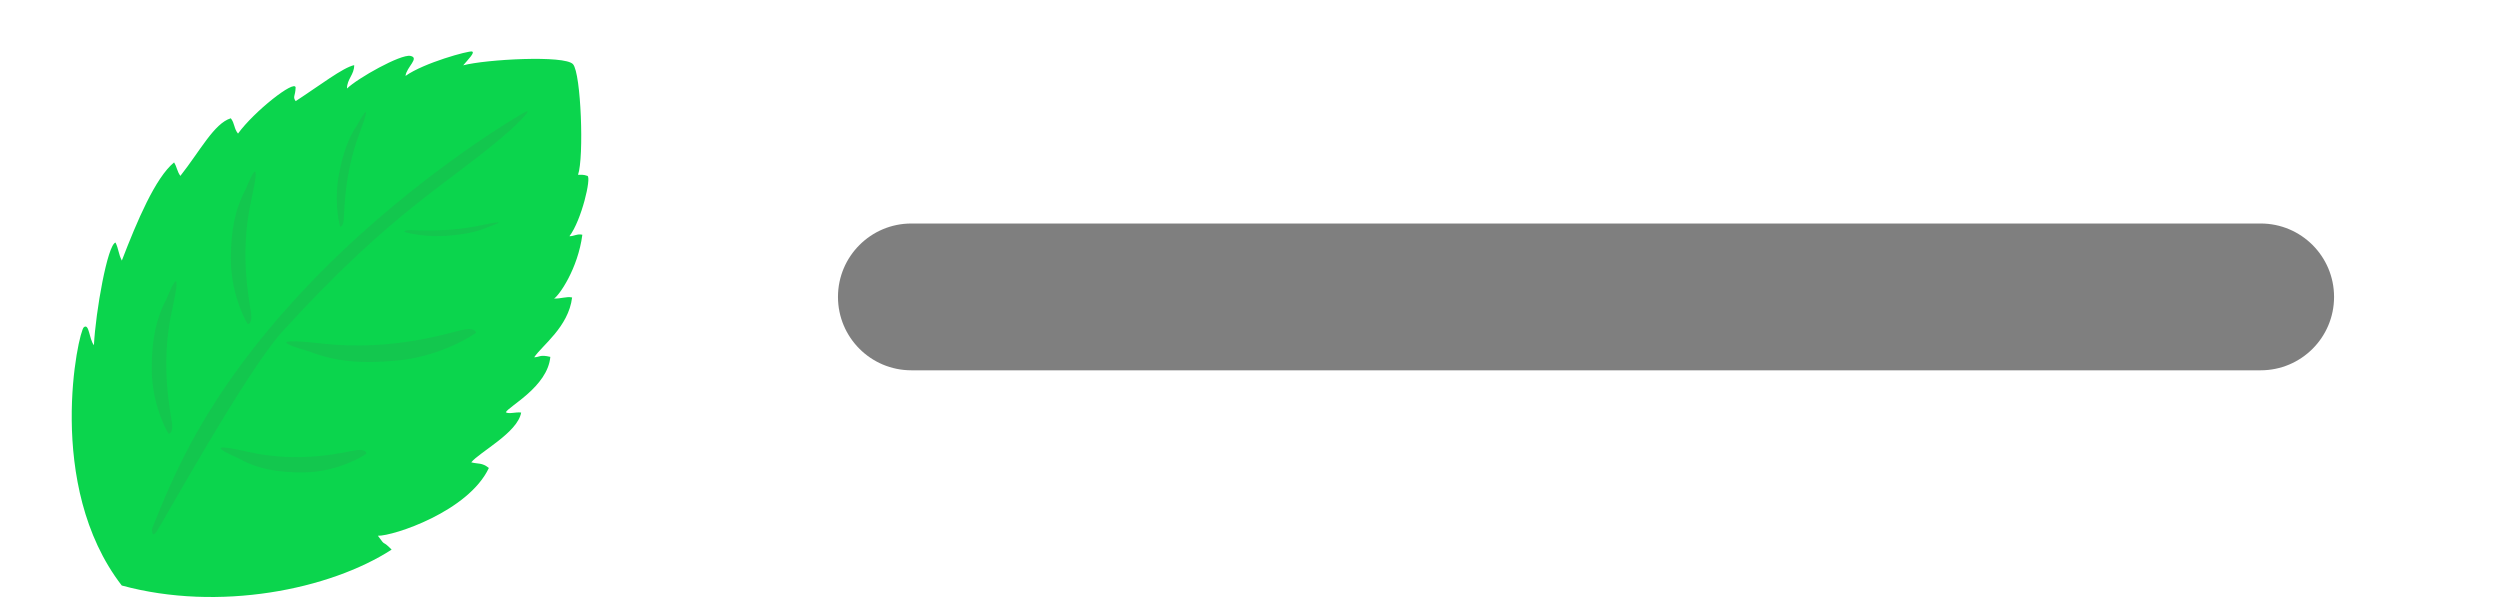
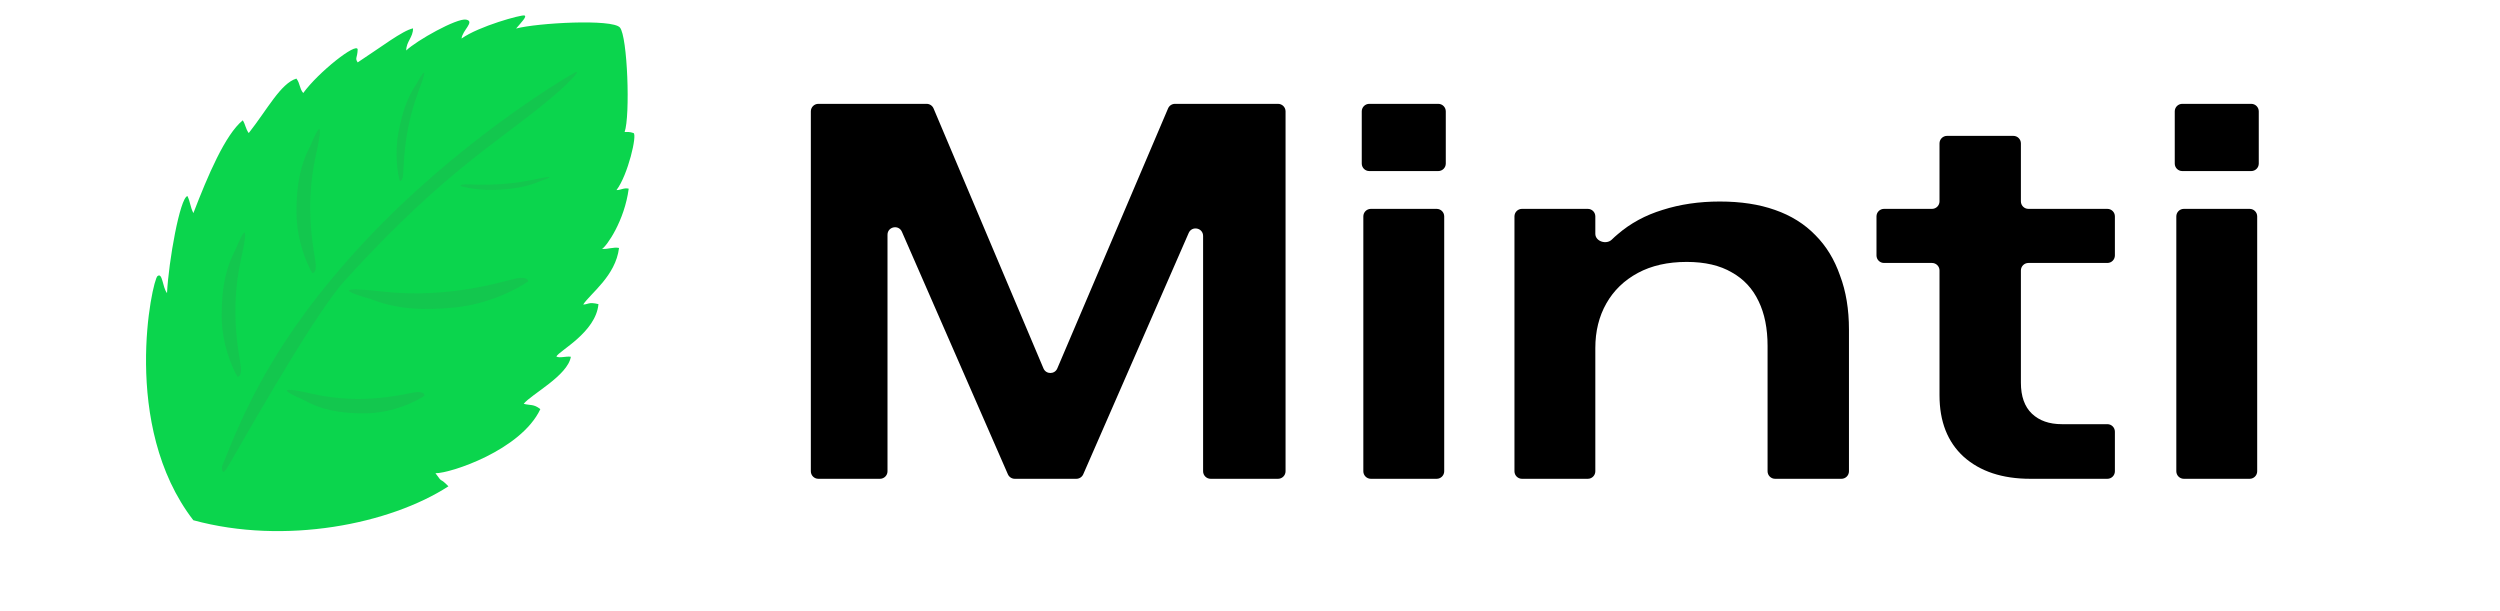
<svg xmlns="http://www.w3.org/2000/svg" preserveAspectRatio="none" overflow="visible" style="display: block;" width="145.867" height="35.604" viewBox="0 0 145.867 35.604" fill="none">
  <g id="Atom / Logo">
-     <g id="Graph">
-       <path id="Bg" d="M4.892 19.093C4.572 19.339 2.591 28.31 7.104 34.162C12.768 35.709 19.241 34.403 22.85 32.068C22.239 31.442 22.556 31.973 22.05 31.26C22.956 31.275 27.331 29.84 28.524 27.305C28.116 26.976 27.896 27.085 27.496 26.975C27.975 26.379 30.211 25.241 30.407 24.072C30.109 24.024 29.709 24.174 29.513 24.056C29.668 23.711 31.953 22.565 32.11 20.823C31.487 20.671 31.483 20.846 31.169 20.846C31.624 20.156 33.17 19.081 33.381 17.356C33.044 17.284 32.722 17.44 32.33 17.417C32.618 17.248 33.719 15.683 33.978 13.697C33.7 13.621 33.476 13.791 33.224 13.783C33.931 12.857 34.516 10.349 34.275 10.262C34.033 10.176 33.897 10.199 33.726 10.199C34.08 9.192 33.906 4.289 33.434 3.747C32.962 3.204 28.329 3.464 27.026 3.812C27.346 3.435 27.724 3.06 27.54 3.005C27.357 2.95 24.733 3.664 23.661 4.43C23.707 3.925 24.508 3.375 23.945 3.262C23.381 3.148 20.863 4.564 20.245 5.166C20.245 4.608 20.672 4.358 20.666 3.8C20 3.948 18.698 4.957 17.25 5.902C17.065 5.627 17.23 5.635 17.249 5.103C17.196 4.634 14.827 6.498 13.887 7.794C13.643 7.495 13.703 7.206 13.467 6.901C12.497 7.195 11.672 8.809 10.524 10.263C10.325 9.989 10.335 9.765 10.157 9.476C9.067 10.368 8.003 12.882 7.109 15.203C6.909 14.817 6.929 14.544 6.741 14.152C6.278 14.258 5.581 18.165 5.48 20.142C5.191 19.772 5.211 18.848 4.892 19.093Z" fill="#0BD54D" />
-       <g id="Vector">
-         <path d="M17.636 17.005C11.927 23.127 10.104 27.79 8.875 30.84C8.86 31.046 8.892 31.37 9.138 31.016C9.446 30.574 14.371 21.655 16.473 19.347C23.088 12.081 26.283 10.684 29.779 7.59C30.306 7.104 31.203 6.22 30.57 6.574C29.779 7.016 23.346 10.883 17.636 17.005Z" fill="#13C74E" />
-         <path d="M8.852 21.526C8.852 23.274 9.505 24.773 9.831 25.304C9.831 25.304 10.095 25.326 10.043 24.741C9.99 24.156 9.303 21.395 10.043 18.073C10.782 14.751 9.72 17.434 9.72 17.434C9.119 18.55 8.852 19.779 8.852 21.526Z" fill="#13C74E" />
-         <path d="M13.47 15.13C13.47 16.877 14.122 18.376 14.449 18.907C14.449 18.907 14.713 18.929 14.66 18.344C14.607 17.759 13.921 14.998 14.66 11.676C15.399 8.354 14.337 11.037 14.337 11.037C13.736 12.153 13.47 13.382 13.47 15.13Z" fill="#13C74E" />
-         <path d="M19.762 10.252C19.521 11.575 19.719 12.785 19.848 13.224C19.848 13.224 20.008 13.271 20.056 12.822C20.104 12.373 20.06 10.204 20.976 7.773C21.892 5.343 20.864 7.253 20.864 7.253C20.338 8.029 20.003 8.929 19.762 10.252Z" fill="#13C74E" />
-         <path d="M23.21 21.033C25.373 20.82 27.155 19.866 27.775 19.415C27.775 19.415 27.772 19.1 27.053 19.234C26.335 19.367 22.995 20.516 18.796 20.046C14.598 19.577 18.043 20.506 18.043 20.506C19.494 21.081 21.046 21.246 23.21 21.033Z" fill="#13C74E" />
-         <path d="M17.785 27.561C19.453 27.534 20.874 26.823 21.376 26.472C21.376 26.472 21.392 26.194 20.835 26.258C20.277 26.323 17.651 27.088 14.466 26.362C11.281 25.635 13.862 26.712 13.862 26.712C14.938 27.327 16.116 27.588 17.785 27.561Z" fill="#13C74E" />
-         <path d="M26.003 13.762C24.919 13.836 23.946 13.64 23.595 13.533C23.595 13.533 23.564 13.429 23.931 13.425C24.297 13.421 26.056 13.577 28.071 13.143C30.086 12.71 28.488 13.245 28.488 13.245C27.834 13.53 27.088 13.688 26.003 13.762Z" fill="#13C74E" />
+     <g id="Group 1">
+       <g id="Graph">
+         <path id="Bg" d="M9.188 16.11C8.886 16.343 7.014 24.822 11.28 30.354C16.634 31.816 22.752 30.582 26.164 28.375C25.586 27.783 25.887 28.285 25.408 27.611C26.264 27.625 30.4 26.268 31.527 23.872C31.142 23.561 30.934 23.665 30.556 23.561C31.008 22.997 33.122 21.921 33.308 20.816C33.026 20.771 32.648 20.913 32.462 20.801C32.609 20.476 34.769 19.392 34.918 17.745C34.329 17.601 34.324 17.767 34.027 17.767C34.458 17.114 35.919 16.098 36.119 14.468C35.8 14.399 35.496 14.548 35.125 14.525C35.397 14.366 36.438 12.886 36.683 11.009C36.42 10.938 36.208 11.098 35.97 11.091C36.639 10.216 37.191 7.845 36.963 7.763C36.735 7.681 36.607 7.703 36.445 7.703C36.779 6.751 36.615 2.116 36.169 1.604C35.723 1.091 31.343 1.336 30.112 1.665C30.413 1.308 30.771 0.954 30.597 0.902C30.424 0.85 27.944 1.525 26.93 2.249C26.974 1.772 27.731 1.252 27.198 1.145C26.666 1.038 24.285 2.376 23.702 2.945C23.702 2.418 24.105 2.182 24.099 1.654C23.47 1.793 22.239 2.747 20.87 3.641C20.695 3.381 20.852 3.389 20.869 2.886C20.819 2.442 18.58 4.204 17.692 5.429C17.461 5.147 17.517 4.873 17.294 4.585C16.378 4.863 15.597 6.389 14.513 7.764C14.324 7.504 14.334 7.292 14.165 7.019C13.135 7.863 12.129 10.239 11.284 12.433C11.095 12.068 11.114 11.81 10.937 11.439C10.499 11.539 9.84 15.233 9.745 17.102C9.472 16.752 9.49 15.878 9.188 16.11Z" fill="#0BD54D" />
+         <g id="Vector">
+           <path d="M21.235 14.136C15.839 19.923 14.116 24.331 12.953 27.214C12.939 27.409 12.97 27.715 13.202 27.381C13.493 26.963 18.149 18.532 20.135 16.35C26.389 9.482 29.409 8.161 32.714 5.237C33.212 4.777 34.059 3.942 33.461 4.276C32.714 4.694 26.632 8.349 21.235 14.136Z" fill="#13C74E" />
+           <path d="M12.932 18.41C12.932 20.062 13.549 21.479 13.857 21.981C13.857 21.981 14.107 22.002 14.057 21.449C14.007 20.896 13.358 18.286 14.057 15.146C14.756 12.005 13.752 14.542 13.752 14.542C13.184 15.597 12.932 16.759 12.932 18.41Z" fill="#13C74E" />
+           <path d="M17.297 12.363C17.297 14.015 17.914 15.432 18.222 15.934C18.222 15.934 18.472 15.955 18.422 15.402C18.372 14.849 17.723 12.239 18.422 9.099C19.12 5.958 18.116 8.495 18.116 8.495C17.548 9.55 17.297 10.712 17.297 12.363Z" fill="#13C74E" />
+           <path d="M23.245 7.753C23.017 9.003 23.204 10.147 23.326 10.562C23.326 10.562 23.477 10.607 23.523 10.182C23.568 9.758 23.526 7.707 24.392 5.41C25.258 3.112 24.287 4.918 24.287 4.918C23.789 5.652 23.473 6.502 23.245 7.753Z" fill="#13C74E" />
+           <path d="M26.504 17.944C28.549 17.743 30.233 16.84 30.819 16.414C30.819 16.414 30.816 16.116 30.137 16.243C29.458 16.369 26.301 17.455 22.332 17.011C18.363 16.567 21.62 17.446 21.62 17.446C22.991 17.989 24.459 18.145 26.504 17.944Z" fill="#13C74E" />
+           <path d="M21.376 24.114C22.953 24.089 24.296 23.417 24.77 23.085C24.77 23.085 24.786 22.822 24.259 22.883C23.731 22.944 21.249 23.668 18.239 22.981C15.228 22.294 17.668 23.311 17.668 23.311C18.684 23.893 19.798 24.14 21.376 24.114Z" fill="#13C74E" />
+           <path d="M29.145 11.07C28.119 11.14 27.199 10.955 26.868 10.854C26.868 10.854 26.839 10.756 27.185 10.752C27.532 10.749 29.194 10.896 31.099 10.486C33.004 10.076 31.494 10.582 31.494 10.582C30.875 10.852 30.17 11.001 29.145 11.07Z" fill="#13C74E" />
+         </g>
+       </g>
+       <g id="Union">
+         <path d="M60.883 21.496C61.033 21.852 61.538 21.853 61.69 21.497L68.153 6.326C68.222 6.164 68.381 6.059 68.557 6.059H74.569C74.811 6.059 75.008 6.256 75.008 6.498V27.497C75.008 27.739 74.811 27.936 74.569 27.936H70.636C70.394 27.936 70.197 27.739 70.197 27.497V13.768C70.197 13.293 69.547 13.157 69.357 13.592L63.204 27.673C63.134 27.832 62.976 27.936 62.802 27.936H59.209C59.035 27.936 58.877 27.832 58.807 27.673L52.623 13.522C52.433 13.087 51.783 13.223 51.783 13.698V27.497C51.783 27.739 51.587 27.936 51.344 27.936H47.748C47.506 27.936 47.31 27.739 47.31 27.497V6.498C47.31 6.256 47.506 6.059 47.748 6.059H54.066C54.242 6.059 54.401 6.165 54.47 6.327L60.883 21.496Z" fill="black" />
+         <path d="M84.265 27.497C84.265 27.739 84.068 27.936 83.826 27.936H79.985C79.743 27.936 79.546 27.739 79.546 27.497V12.626C79.546 12.383 79.743 12.187 79.985 12.187H83.826C84.068 12.187 84.265 12.383 84.265 12.626V27.497Z" fill="black" />
+         <path d="M100.344 11.758C101.569 11.758 102.642 11.922 103.561 12.248C104.501 12.575 105.287 13.066 105.92 13.719C106.553 14.352 107.033 15.139 107.36 16.078C107.708 16.997 107.881 18.049 107.881 19.234V27.497C107.881 27.739 107.685 27.936 107.443 27.936H103.571C103.328 27.936 103.132 27.739 103.132 27.497V20.184C103.132 19.163 102.958 18.295 102.611 17.58C102.264 16.844 101.743 16.283 101.049 15.895C100.354 15.486 99.476 15.282 98.414 15.282C97.311 15.282 96.361 15.496 95.564 15.925C94.768 16.354 94.155 16.947 93.726 17.702C93.297 18.458 93.082 19.326 93.082 20.307V27.497C93.082 27.739 92.886 27.936 92.644 27.936H88.802C88.56 27.936 88.364 27.739 88.364 27.497V12.626C88.364 12.383 88.56 12.187 88.802 12.187H92.644C92.886 12.187 93.082 12.383 93.082 12.626V13.642C93.082 14.084 93.725 14.29 94.041 13.982C94.156 13.869 94.276 13.761 94.4 13.658C95.135 13.025 96.003 12.555 97.004 12.248C98.025 11.922 99.139 11.758 100.344 11.758Z" fill="black" />
+         <path d="M117.913 11.748C117.913 11.991 118.109 12.187 118.352 12.187H122.959C123.201 12.187 123.397 12.383 123.397 12.626V14.904C123.397 15.147 123.201 15.343 122.959 15.343H118.352C118.109 15.343 117.913 15.539 117.913 15.781V22.329C117.913 23.125 118.127 23.728 118.556 24.137C118.985 24.545 119.567 24.749 120.303 24.749H122.959C123.201 24.749 123.397 24.946 123.397 25.188V27.497C123.397 27.739 123.201 27.936 122.959 27.936H118.464C116.83 27.936 115.533 27.507 114.573 26.649C113.634 25.791 113.164 24.596 113.164 23.064V15.781C113.164 15.539 112.968 15.343 112.725 15.343H109.926C109.683 15.343 109.487 15.147 109.487 14.904V12.626C109.487 12.383 109.683 12.187 109.926 12.187H112.725C112.968 12.187 113.164 11.991 113.164 11.748V8.367C113.164 8.125 113.36 7.928 113.602 7.928H117.474C117.717 7.928 117.913 8.125 117.913 8.367V11.748Z" fill="black" />
+         <path d="M131.7 27.497C131.7 27.739 131.504 27.936 131.261 27.936H127.42C127.178 27.936 126.981 27.739 126.981 27.497V12.626C126.981 12.383 127.178 12.187 127.42 12.187H131.261C131.504 12.187 131.7 12.383 131.7 12.626V27.497Z" fill="black" />
+         <path d="M84.357 9.543C84.357 9.785 84.16 9.981 83.918 9.981H79.893C79.651 9.981 79.454 9.785 79.454 9.543V6.498C79.454 6.256 79.651 6.059 79.893 6.059H83.918C84.16 6.059 84.357 6.256 84.357 6.498V9.543Z" fill="black" />
+         <path d="M131.792 9.543C131.792 9.785 131.595 9.981 131.353 9.981H127.328C127.086 9.981 126.89 9.785 126.89 9.543V6.498C126.89 6.256 127.086 6.059 127.328 6.059H131.353C131.595 6.059 131.792 6.256 131.792 6.498V9.543Z" fill="black" />
      </g>
    </g>
-     <rect id="Rectangle 1" opacity="0.5" x="48.893" y="13.041" width="87.292" height="8.565" rx="4.282" fill="black" />
  </g>
</svg>
